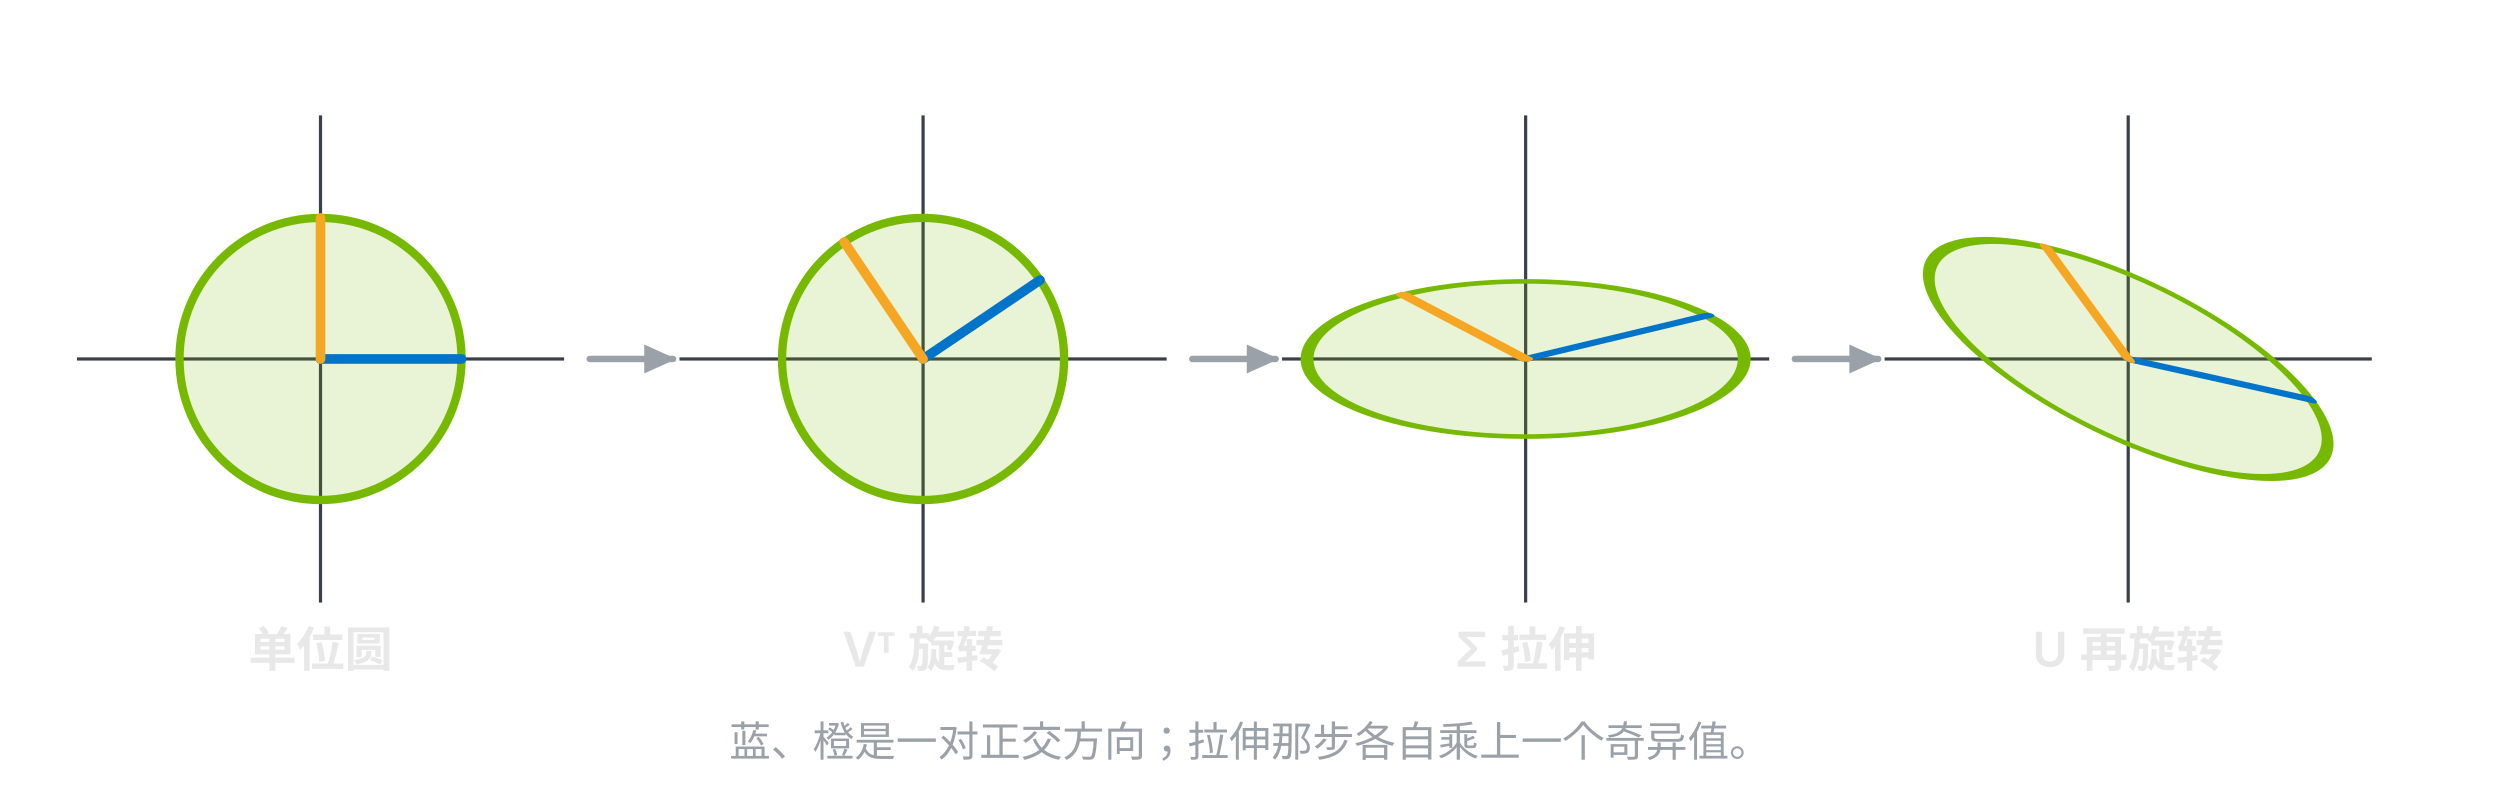
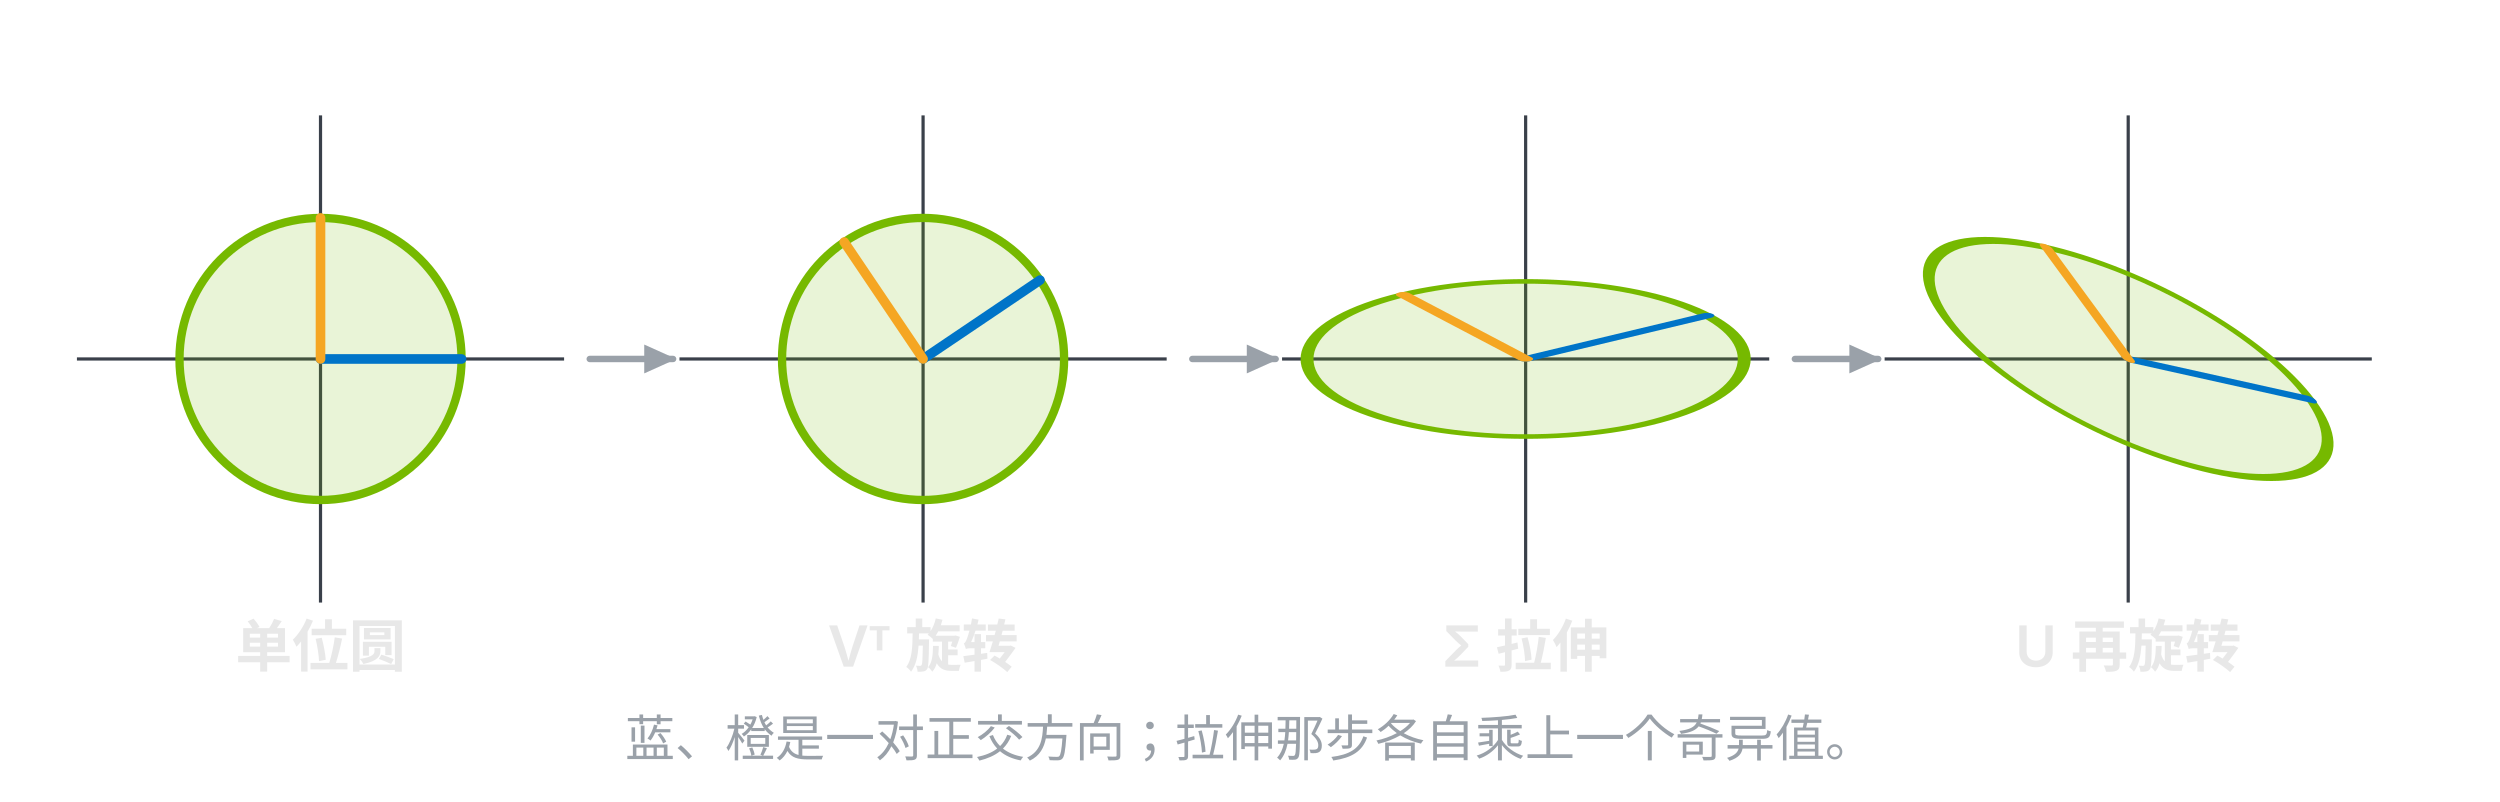
<svg xmlns="http://www.w3.org/2000/svg" viewBox="0 0 780 250" width="780" height="250" role="img" aria-label="SVD 的几何：单位圆经旋转、各方向拉伸、再旋转变成椭圆">
  <style>.m{font-family:"JetBrains Mono","SF Mono",Menlo,Consolas,monospace}.s{font-family:-apple-system,BlinkMacSystemFont,"Segoe UI","PingFang SC","Noto Sans SC",sans-serif}</style>
  <defs>
    <marker id="ar" markerUnits="userSpaceOnUse" markerWidth="11" markerHeight="11" refX="9" refY="5.5" orient="auto">
      <path d="M0 1 10 5.5 0 10z" fill="#9AA1A9" />
    </marker>
  </defs>
  <g transform="translate(100,112)">
    <path d="M-76 0h152M0 -76v152" stroke="#3A404A" stroke-width="1" />
    <g transform="rotate(0)">
      <circle r="44" fill="#76B900" fill-opacity=".16" stroke="#76B900" stroke-width="2.6" />
      <path d="M0 0h44" stroke="#0074C8" stroke-width="3" stroke-linecap="round" />
      <path d="M0 0v-44" stroke="#F5A623" stroke-width="3" stroke-linecap="round" />
    </g>
  </g>
-   <text x="100" y="208" class="s" font-size="15" fill="#E8E8E8" text-anchor="middle" font-weight="600">单位圆</text>
+   <text x="100" y="208" class="s" font-size="17.7" fill="#E8E8E8" text-anchor="middle" font-weight="600">单位圆</text>
  <path d="M184 112h26" stroke="#9AA1A9" stroke-width="2" stroke-linecap="round" marker-end="url(#ar)" />
  <g transform="translate(288,112)">
    <path d="M-76 0h152M0 -76v152" stroke="#3A404A" stroke-width="1" />
    <g transform="rotate(-34)">
      <circle r="44" fill="#76B900" fill-opacity=".16" stroke="#76B900" stroke-width="2.6" />
      <path d="M0 0h44" stroke="#0074C8" stroke-width="3" stroke-linecap="round" />
      <path d="M0 0v-44" stroke="#F5A623" stroke-width="3" stroke-linecap="round" />
    </g>
  </g>
-   <text x="288" y="208" class="s" font-size="15" fill="#E8E8E8" text-anchor="middle" font-weight="600">Vᵀ 旋转</text>
+   <text x="288" y="208" class="s" font-size="17.7" fill="#E8E8E8" text-anchor="middle" font-weight="600">Vᵀ 旋转</text>
  <path d="M372 112h26" stroke="#9AA1A9" stroke-width="2" stroke-linecap="round" marker-end="url(#ar)" />
  <g transform="translate(476,112)">
    <path d="M-76 0h152M0 -76v152" stroke="#3A404A" stroke-width="1" />
    <g transform="rotate(0) scale(1.55,0.55) rotate(-34)">
      <circle r="44" fill="#76B900" fill-opacity=".16" stroke="#76B900" stroke-width="2.6" />
      <path d="M0 0h44" stroke="#0074C8" stroke-width="3" stroke-linecap="round" />
      <path d="M0 0v-44" stroke="#F5A623" stroke-width="3" stroke-linecap="round" />
    </g>
  </g>
-   <text x="476" y="208" class="s" font-size="15" fill="#E8E8E8" text-anchor="middle" font-weight="600">Σ 拉伸</text>
+   <text x="476" y="208" class="s" font-size="17.7" fill="#E8E8E8" text-anchor="middle" font-weight="600">Σ 拉伸</text>
  <path d="M560 112h26" stroke="#9AA1A9" stroke-width="2" stroke-linecap="round" marker-end="url(#ar)" />
  <g transform="translate(664,112)">
    <path d="M-76 0h152M0 -76v152" stroke="#3A404A" stroke-width="1" />
    <g transform="rotate(26) scale(1.55,0.55) rotate(-34)">
      <circle r="44" fill="#76B900" fill-opacity=".16" stroke="#76B900" stroke-width="2.6" />
      <path d="M0 0h44" stroke="#0074C8" stroke-width="3" stroke-linecap="round" />
      <path d="M0 0v-44" stroke="#F5A623" stroke-width="3" stroke-linecap="round" />
    </g>
  </g>
-   <text x="664" y="208" class="s" font-size="15" fill="#E8E8E8" text-anchor="middle" font-weight="600">U 再旋转</text>
-   <text x="390.0" y="236" class="s" font-size="13" fill="#9AA1A9" text-anchor="middle" font-weight="400">蓝、橙是一对正交方向；拉伸那步各自乘上一个奇异值。</text>
+   <text x="664" y="208" class="s" font-size="17.7" fill="#E8E8E8" text-anchor="middle" font-weight="600">U 再旋转</text>
+   <text x="390.0" y="236" class="s" font-size="15.6" fill="#9AA1A9" text-anchor="middle" font-weight="400">蓝、橙是一对正交方向；拉伸那步各自乘上一个奇异值。</text>
</svg>
